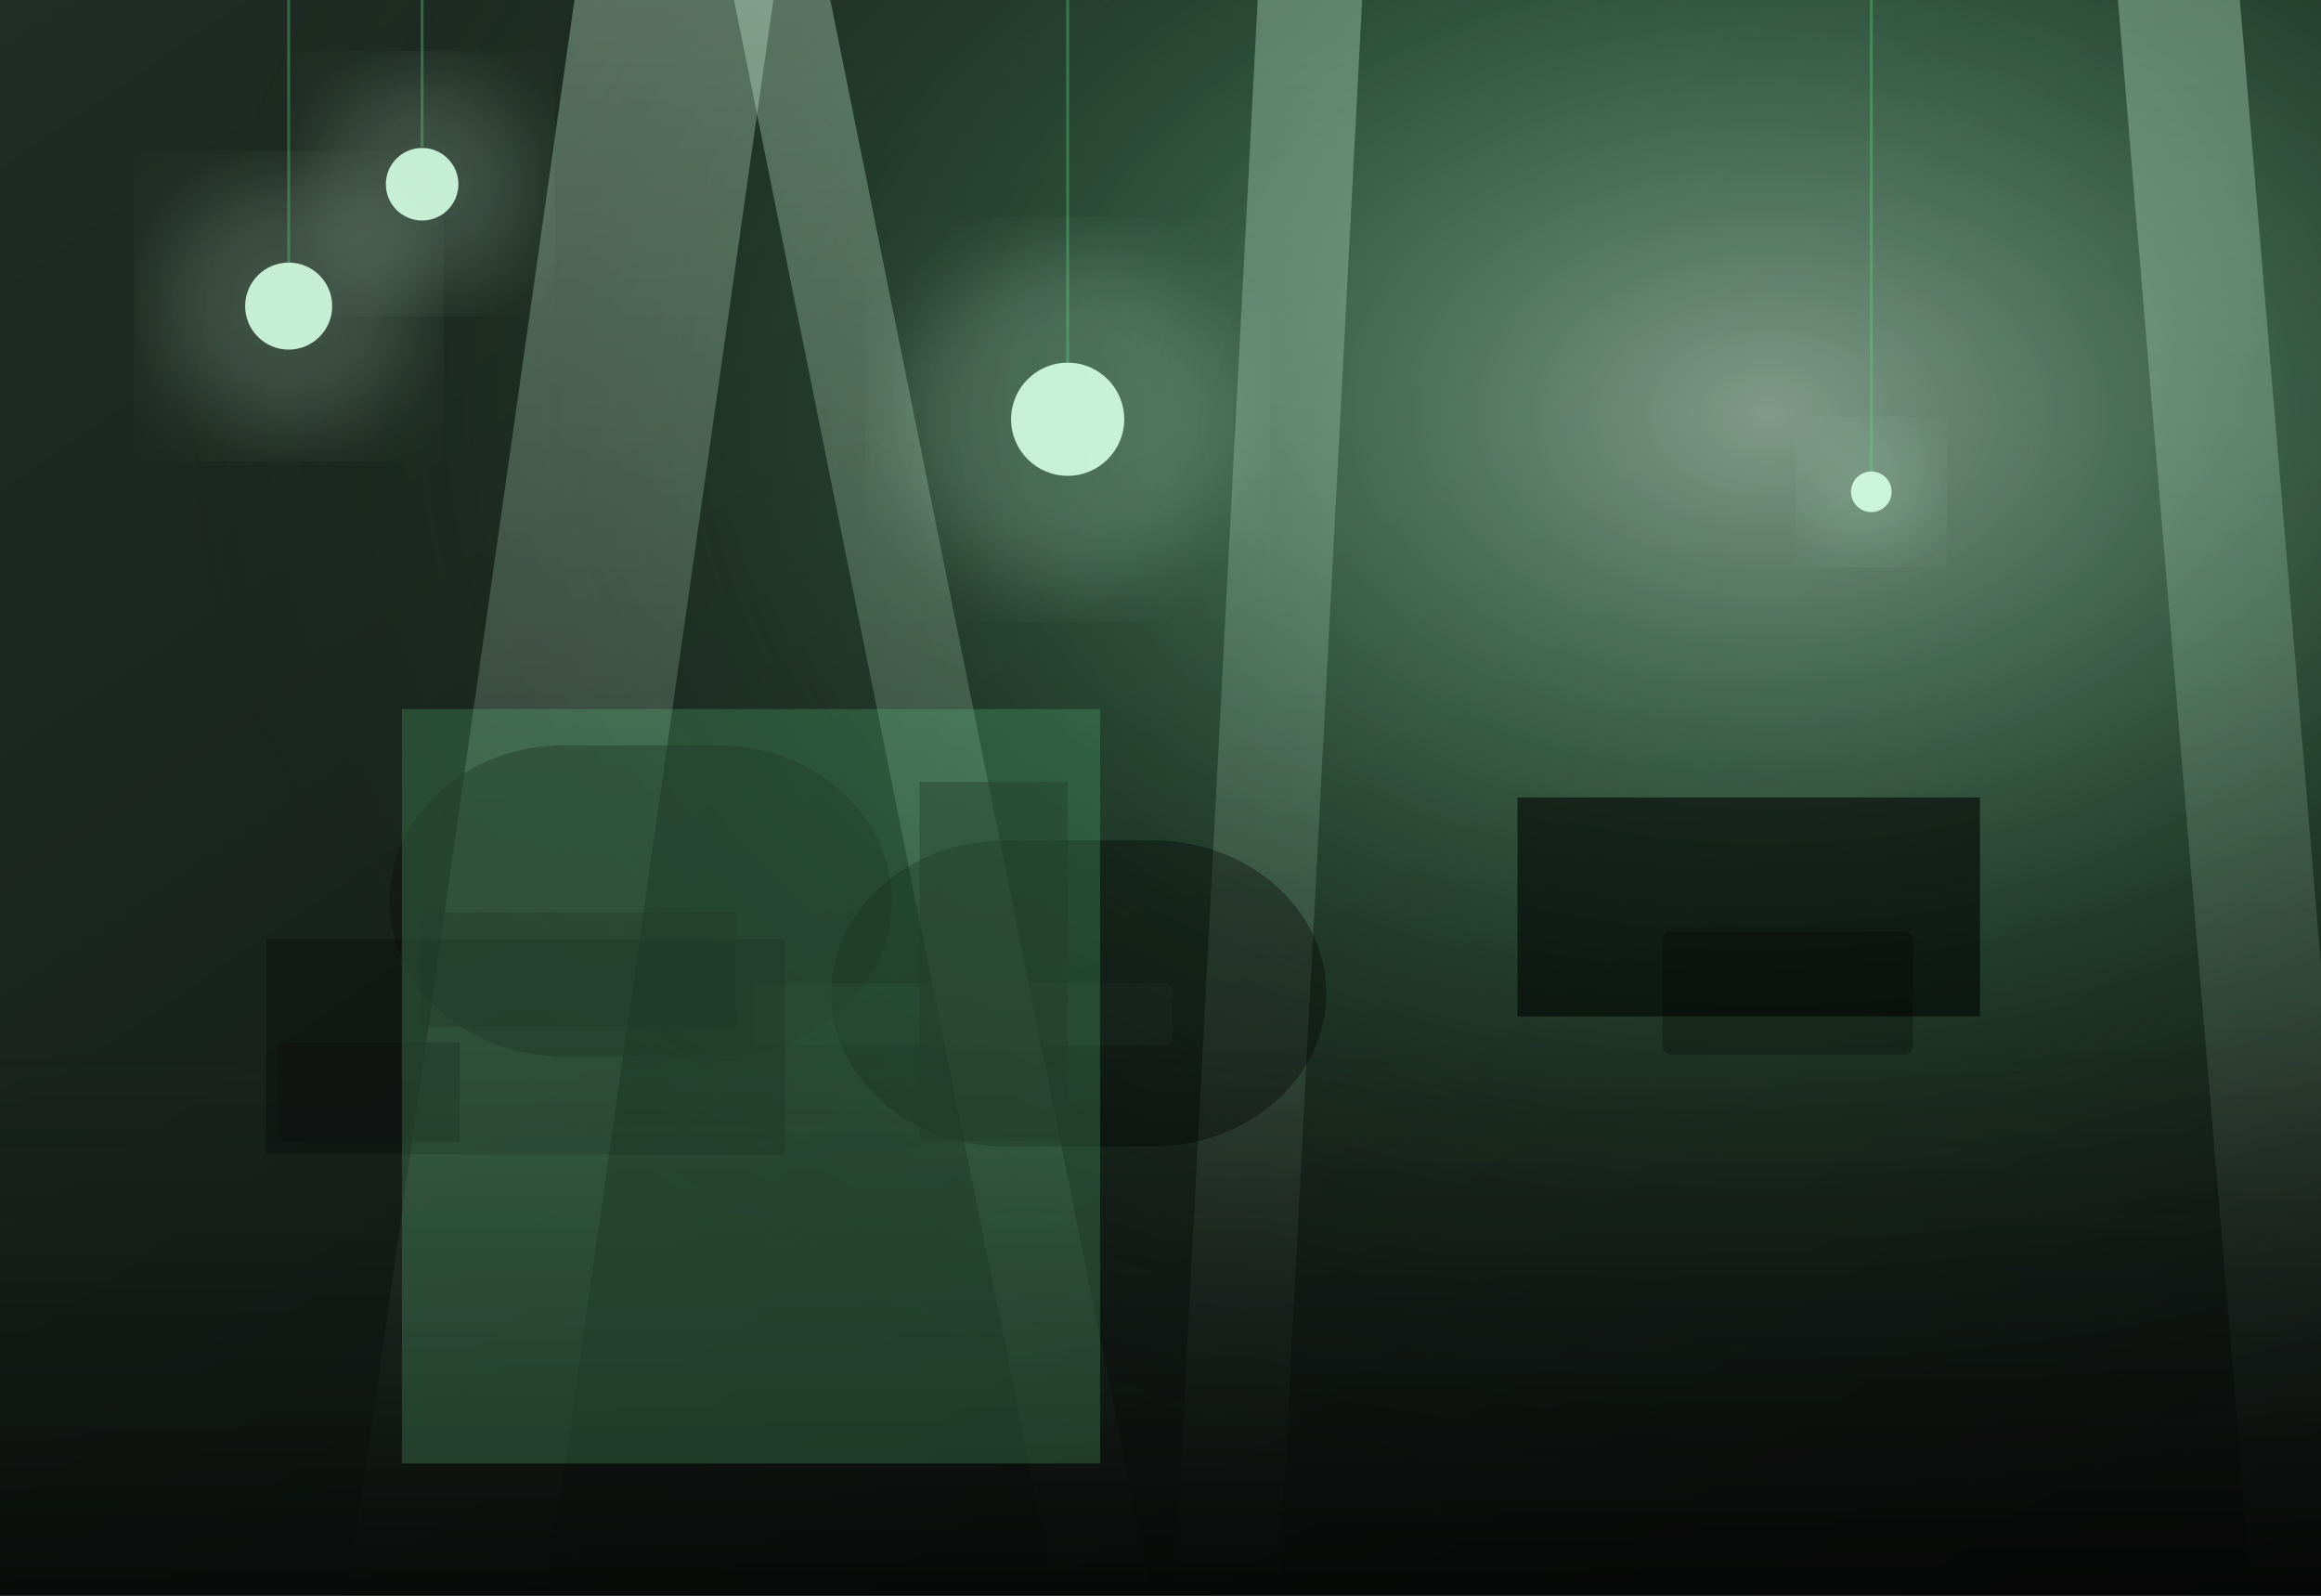
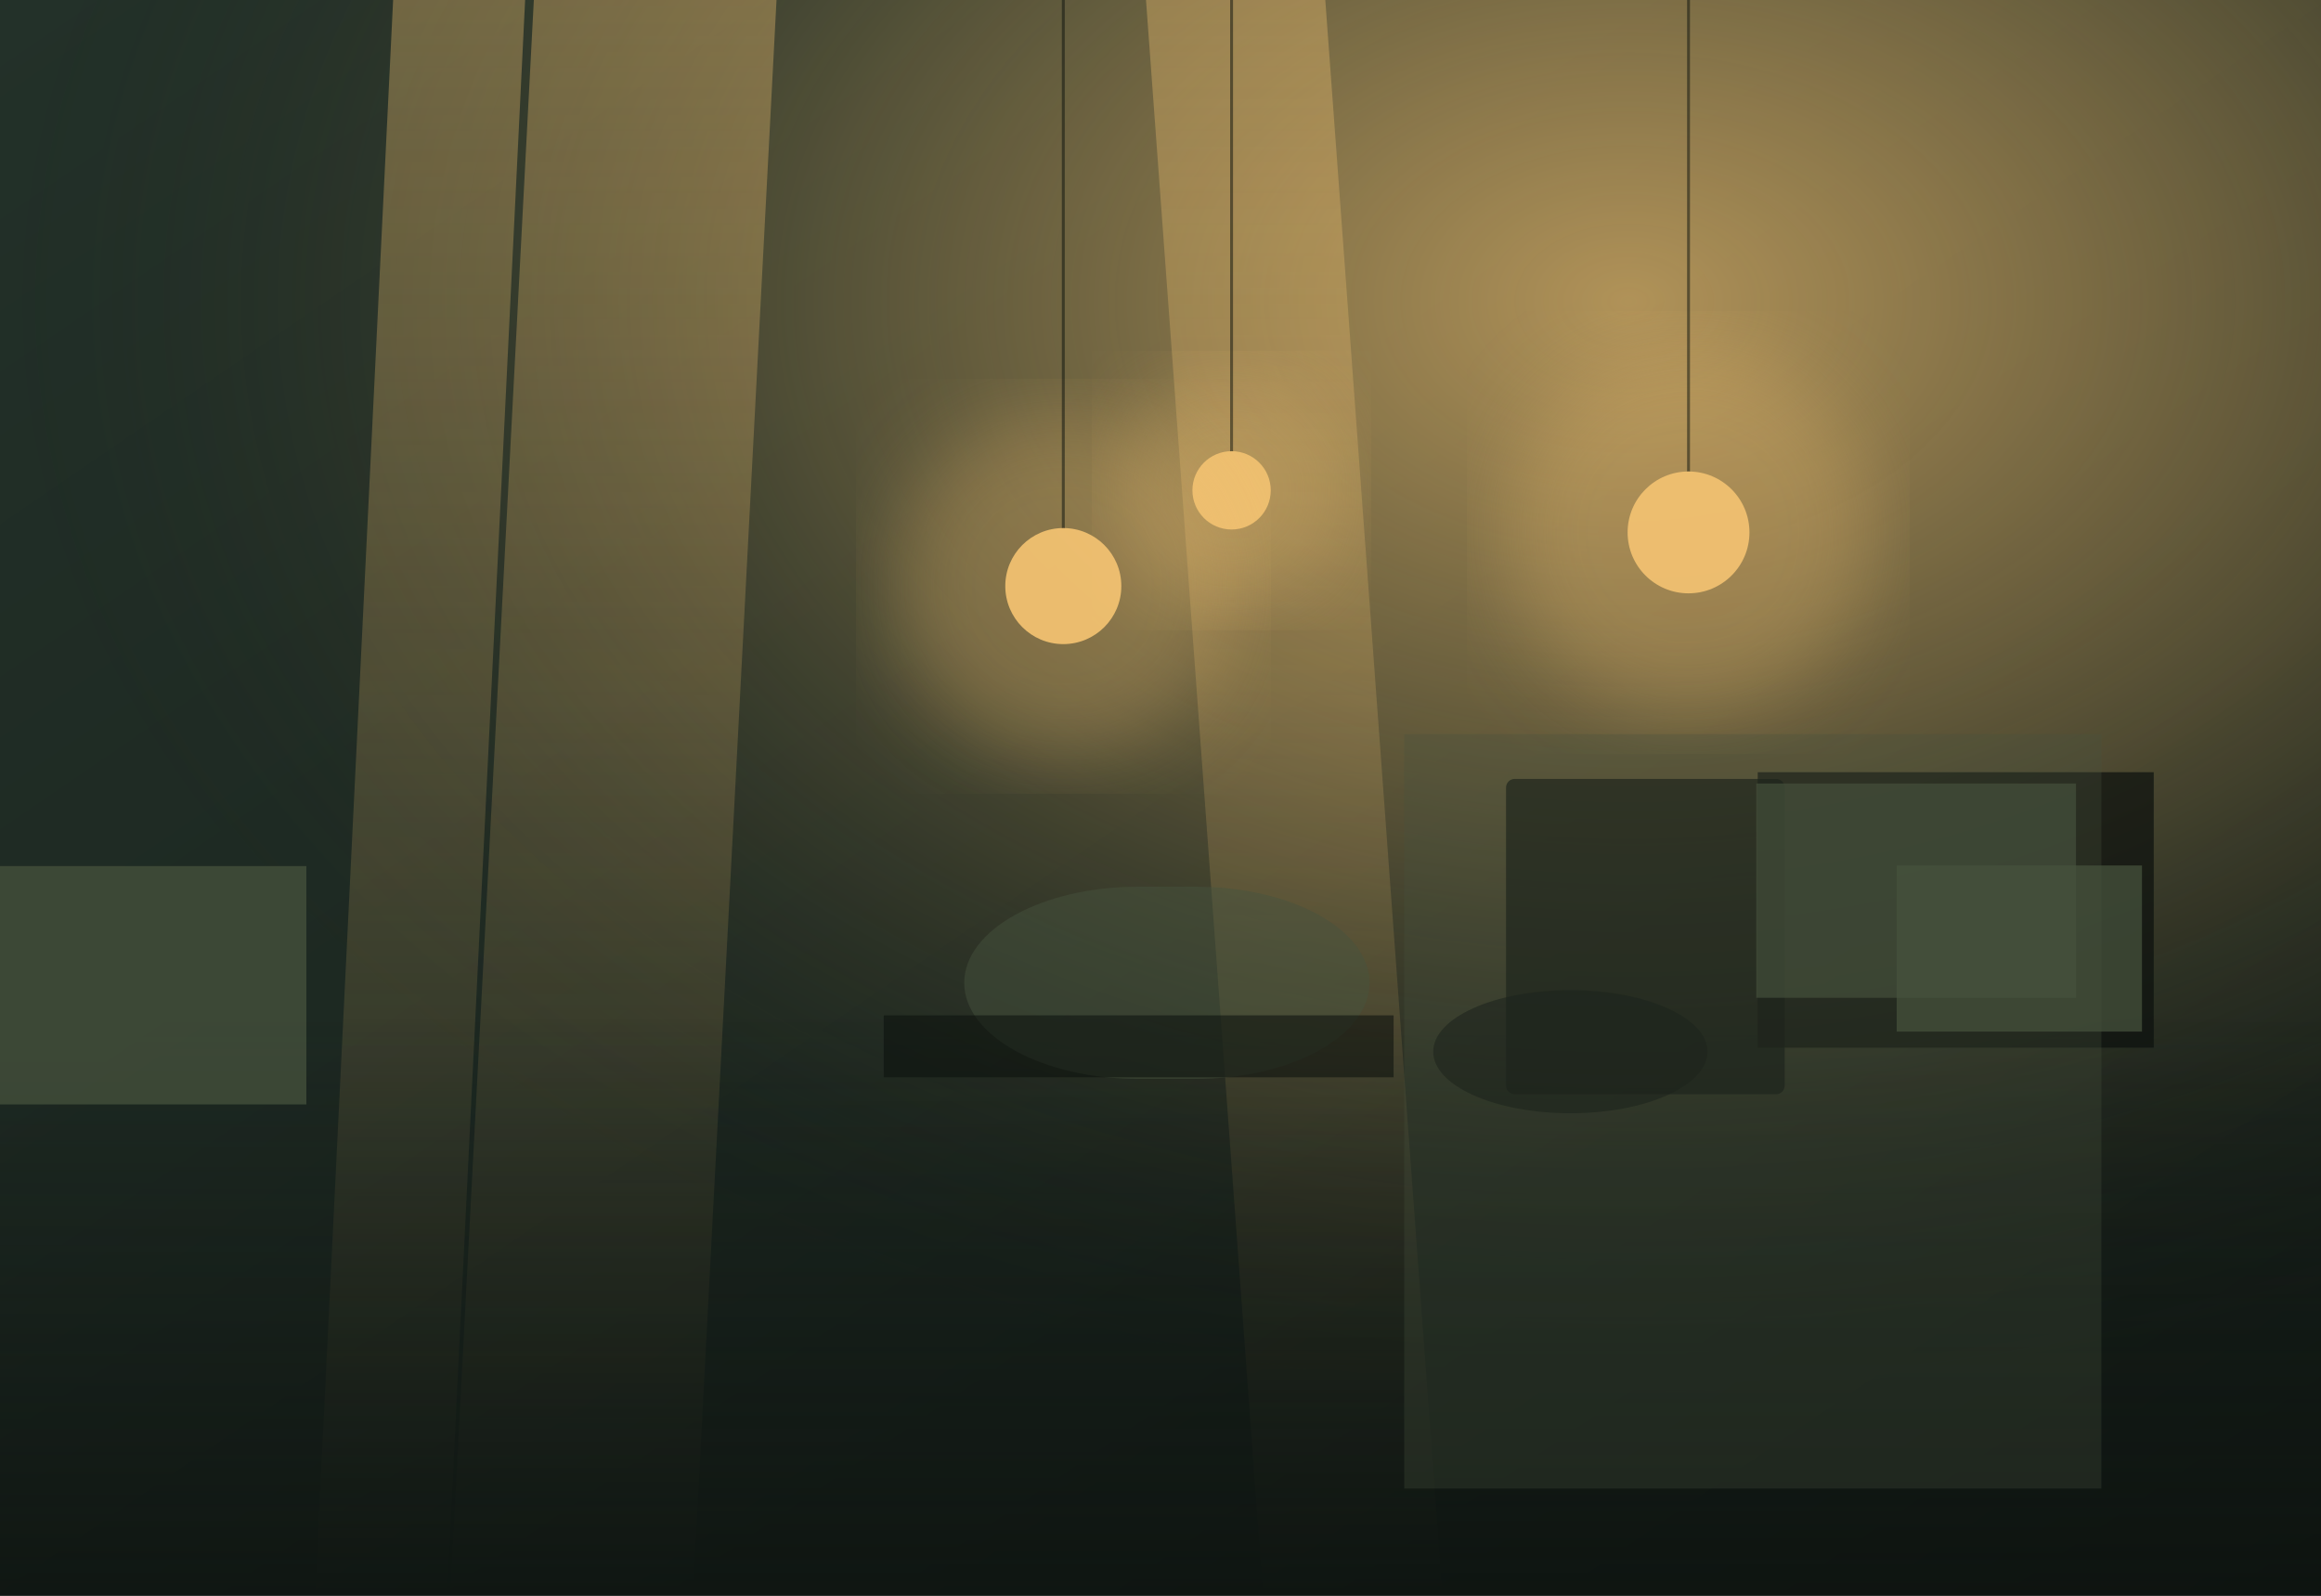
<svg xmlns="http://www.w3.org/2000/svg" viewBox="0 0 1600 1100" width="1600" height="1100" role="img" aria-label="bar-lumen placeholder render">
  <defs>
    <linearGradient id="bg" x1="0" y1="0" x2="1" y2="1">
-       <stop offset="0" stop-color="#1f2d24" />
-       <stop offset="1" stop-color="#0f1210" />
+       <stop offset="0" stop-color="#233129" />
+       <stop offset="1" stop-color="#141c17" />
    </linearGradient>
-     <radialGradient id="glow" cx="0.76" cy="0.26" r="0.7">
-       <stop offset="0" stop-color="#d5ffe4" stop-opacity="0.55" />
-       <stop offset="0.5" stop-color="#5fd68a" stop-opacity="0.18" />
-       <stop offset="1" stop-color="#0f1210" stop-opacity="0" />
+     <radialGradient id="glow" cx="0.70" cy="0.19" r="0.7">
+       <stop offset="0" stop-color="#f0c070" stop-opacity="0.7" />
+       <stop offset="0.5" stop-color="#f0c070" stop-opacity="0.25" />
+       <stop offset="1" stop-color="#141c17" stop-opacity="0" />
    </radialGradient>
    <linearGradient id="shaft" x1="0" y1="0" x2="0" y2="1">
-       <stop offset="0" stop-color="#d5ffe4" stop-opacity="0.35" />
-       <stop offset="1" stop-color="#d5ffe4" stop-opacity="0" />
+       <stop offset="0" stop-color="#f0c070" stop-opacity="0.4" />
+       <stop offset="1" stop-color="#f0c070" stop-opacity="0" />
    </linearGradient>
    <linearGradient id="floor" x1="0" y1="0" x2="0" y2="1">
-       <stop offset="0" stop-color="#0f1210" stop-opacity="0" />
-       <stop offset="1" stop-color="#000" stop-opacity="0.65" />
+       <stop offset="0" stop-color="#0b100d" stop-opacity="0" />
+       <stop offset="1" stop-color="#0b100d" stop-opacity="0.7" />
    </linearGradient>
    <filter id="grain">
-       <feTurbulence type="fractalNoise" baseFrequency="0.9" numOctaves="2" seed="110" stitchTiles="stitch" />
+       <feTurbulence type="fractalNoise" baseFrequency="0.9" numOctaves="2" seed="111" stitchTiles="stitch" />
      <feColorMatrix type="saturate" values="0" />
      <feComponentTransfer>
-         <feFuncA type="linear" slope="0.14" />
+         <feFuncA type="linear" slope="0.12" />
      </feComponentTransfer>
      <feBlend in2="SourceGraphic" mode="overlay" />
    </filter>
    <filter id="soft">
      <feGaussianBlur stdDeviation="28" />
    </filter>
  </defs>
  <rect x="0.0" y="0.0" width="1600.0" height="1100.0" fill="url(#bg)" opacity="1.00" rx="0" />
  <rect x="0.0" y="0.0" width="1600.0" height="1100.0" fill="url(#glow)" opacity="1.00" rx="0" />
-   <g transform="translate(396 0) skewX(-8.1)">
-     <rect x="0.0" y="0.0" width="137.1" height="1100.0" fill="url(#shaft)" opacity="0.90" rx="0" />
+   <g transform="translate(790 0) skewX(4.2)">
+     <rect x="0.0" y="0.0" width="123.6" height="1100.0" fill="url(#shaft)" opacity="0.90" rx="0" />
  </g>
-   <g transform="translate(867 0) skewX(-3.0)">
-     <rect x="0.0" y="0.0" width="72.0" height="1100.0" fill="url(#shaft)" opacity="0.90" rx="0" />
+   <g transform="translate(271 0) skewX(-2.8)">
+     <rect x="0.0" y="0.0" width="91.0" height="1100.0" fill="url(#shaft)" opacity="0.90" rx="0" />
  </g>
-   <g transform="translate(506 0) skewX(11.4)">
-     <rect x="0.0" y="0.0" width="66.4" height="1100.0" fill="url(#shaft)" opacity="0.90" rx="0" />
+   <g transform="translate(368 0) skewX(-3.0)">
+     <rect x="0.0" y="0.0" width="167.3" height="1100.0" fill="url(#shaft)" opacity="0.90" rx="0" />
  </g>
-   <g transform="translate(1460 0) skewX(4.8)">
-     <rect x="0.0" y="0.0" width="84.1" height="1100.0" fill="url(#shaft)" opacity="0.90" rx="0" />
-   </g>
-   <rect x="0.0" y="719.4" width="1600.0" height="380.6" fill="url(#floor)" opacity="1.00" rx="0" />
-   <rect x="268.5" y="513.8" width="346.3" height="214.5" fill="#0f1210" opacity="0.48" rx="120" />
-   <rect x="573.0" y="579.3" width="341.3" height="211.0" fill="#000" opacity="0.34" rx="120" />
-   <rect x="289.7" y="628.9" width="217.4" height="78.9" fill="#0f1210" opacity="0.40" rx="0" />
-   <rect x="1146.0" y="642.2" width="172.6" height="84.6" fill="#000" opacity="0.25" rx="6" />
-   <rect x="517.9" y="677.8" width="290.5" height="42.7" fill="#1f2d24" opacity="0.39" rx="6" />
-   <rect x="633.9" y="539.0" width="102.1" height="247.4" fill="#0f1210" opacity="0.44" rx="0" />
-   <rect x="183.5" y="647.3" width="357.6" height="148.5" fill="#000" opacity="0.27" rx="0" />
-   <rect x="191.5" y="718.6" width="125.4" height="68.4" fill="#0f1210" opacity="0.63" rx="0" />
-   <rect x="1046.1" y="549.7" width="318.8" height="150.9" fill="#000" opacity="0.57" rx="0" />
-   <circle cx="291" cy="127" r="76" fill="#d5ffe4" opacity="0.18" filter="url(#soft)" />
-   <line x1="291" y1="0" x2="291" y2="101" stroke="#5fd68a" stroke-opacity="0.35" stroke-width="2" />
-   <circle cx="291" cy="127" r="25" fill="#d5ffe4" opacity="0.9" />
-   <circle cx="1290" cy="339" r="43" fill="#d5ffe4" opacity="0.18" filter="url(#soft)" />
-   <line x1="1290" y1="0" x2="1290" y2="325" stroke="#5fd68a" stroke-opacity="0.35" stroke-width="2" />
-   <circle cx="1290" cy="339" r="14" fill="#d5ffe4" opacity="0.9" />
-   <circle cx="199" cy="211" r="89" fill="#d5ffe4" opacity="0.18" filter="url(#soft)" />
-   <line x1="199" y1="0" x2="199" y2="181" stroke="#5fd68a" stroke-opacity="0.35" stroke-width="2" />
-   <circle cx="199" cy="211" r="30" fill="#d5ffe4" opacity="0.9" />
-   <circle cx="736" cy="289" r="116" fill="#d5ffe4" opacity="0.18" filter="url(#soft)" />
-   <line x1="736" y1="0" x2="736" y2="250" stroke="#5fd68a" stroke-opacity="0.35" stroke-width="2" />
-   <circle cx="736" cy="289" r="39" fill="#d5ffe4" opacity="0.9" />
-   <rect x="277.1" y="488.8" width="481.3" height="520.0" fill="#5fd68a" opacity="0.22" rx="0" />
-   <rect x="0.0" y="0.0" width="1600.0" height="1100.0" fill="#000" opacity="0.00" rx="0" />
-   <rect width="1600" height="1100" fill="#0f1210" opacity="0.001" filter="url(#grain)" />
+   <rect x="0.0" y="697.1" width="1600.0" height="402.9" fill="url(#floor)" opacity="1.00" rx="0" />
+   <rect x="1038.2" y="536.9" width="192.1" height="217.4" fill="#0b100d" opacity="0.67" rx="6" />
+   <rect x="1211.7" y="532.3" width="273.0" height="189.9" fill="#0b100d" opacity="0.70" rx="0" />
+   <rect x="1307.5" y="596.6" width="169.1" height="114.5" fill="#46523d" opacity="0.73" rx="0" />
+   <rect x="664.7" y="611.2" width="279.4" height="132.5" fill="#46523d" opacity="0.47" rx="120" />
+   <rect x="1210.7" y="540.1" width="220.4" height="147.7" fill="#46523d" opacity="0.66" rx="0" />
+   <rect x="609.2" y="699.9" width="351.5" height="42.7" fill="#0b100d" opacity="0.56" rx="0" />
+   <rect x="988.0" y="682.5" width="189.1" height="84.9" fill="#0b100d" opacity="0.58" rx="120" />
+   <rect x="-38.2" y="597.0" width="249.4" height="164.3" fill="#46523d" opacity="0.74" rx="0" />
+   <circle cx="1164" cy="367" r="127" fill="#f0c070" opacity="0.28" filter="url(#soft)" />
+   <line x1="1164" y1="0" x2="1164" y2="325" stroke="#0b100d" stroke-opacity="0.5" stroke-width="2" />
+   <circle cx="1164" cy="367" r="42" fill="#f0c070" opacity="0.95" />
+   <circle cx="849" cy="338" r="80" fill="#f0c070" opacity="0.28" filter="url(#soft)" />
+   <line x1="849" y1="0" x2="849" y2="312" stroke="#0b100d" stroke-opacity="0.5" stroke-width="2" />
+   <circle cx="849" cy="338" r="27" fill="#f0c070" opacity="0.95" />
+   <circle cx="733" cy="404" r="119" fill="#f0c070" opacity="0.28" filter="url(#soft)" />
+   <line x1="733" y1="0" x2="733" y2="365" stroke="#0b100d" stroke-opacity="0.5" stroke-width="2" />
+   <circle cx="733" cy="404" r="40" fill="#f0c070" opacity="0.95" />
+   <rect x="968.0" y="506.1" width="480.6" height="520.0" fill="#46523d" opacity="0.30" rx="0" />
+   <rect width="1600" height="1100" fill="#141c17" opacity="0.001" filter="url(#grain)" />
</svg>
